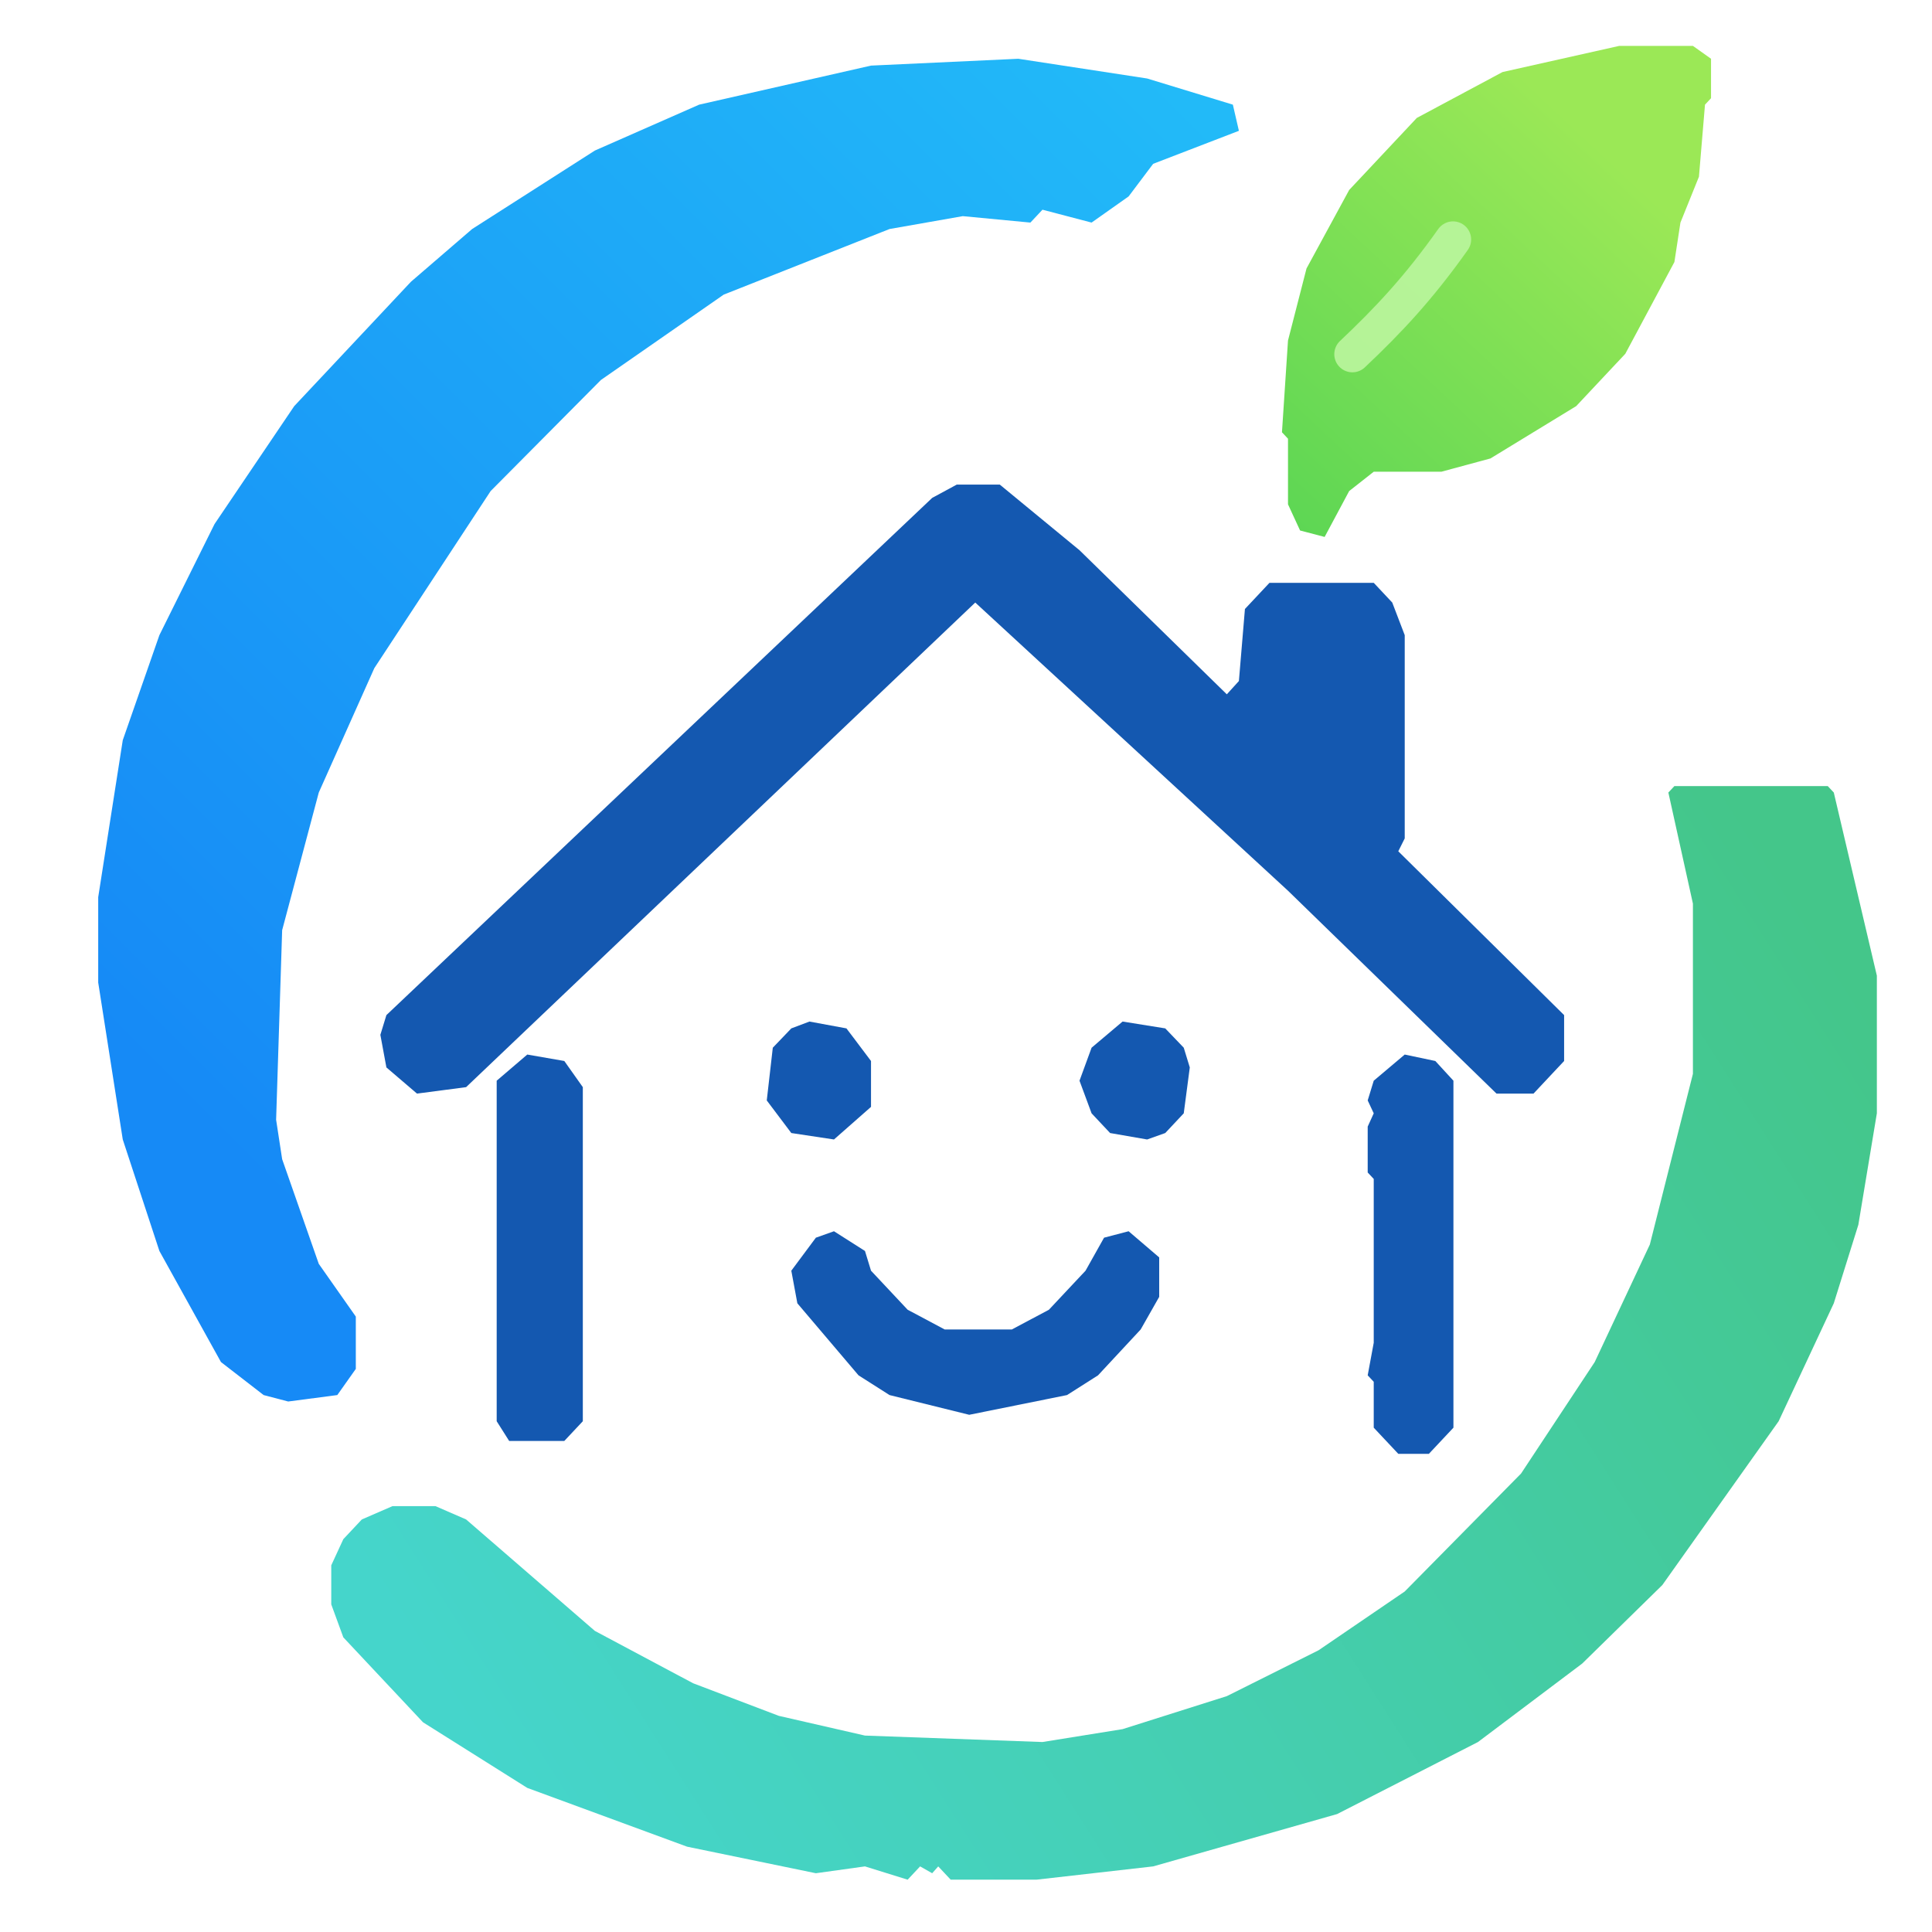
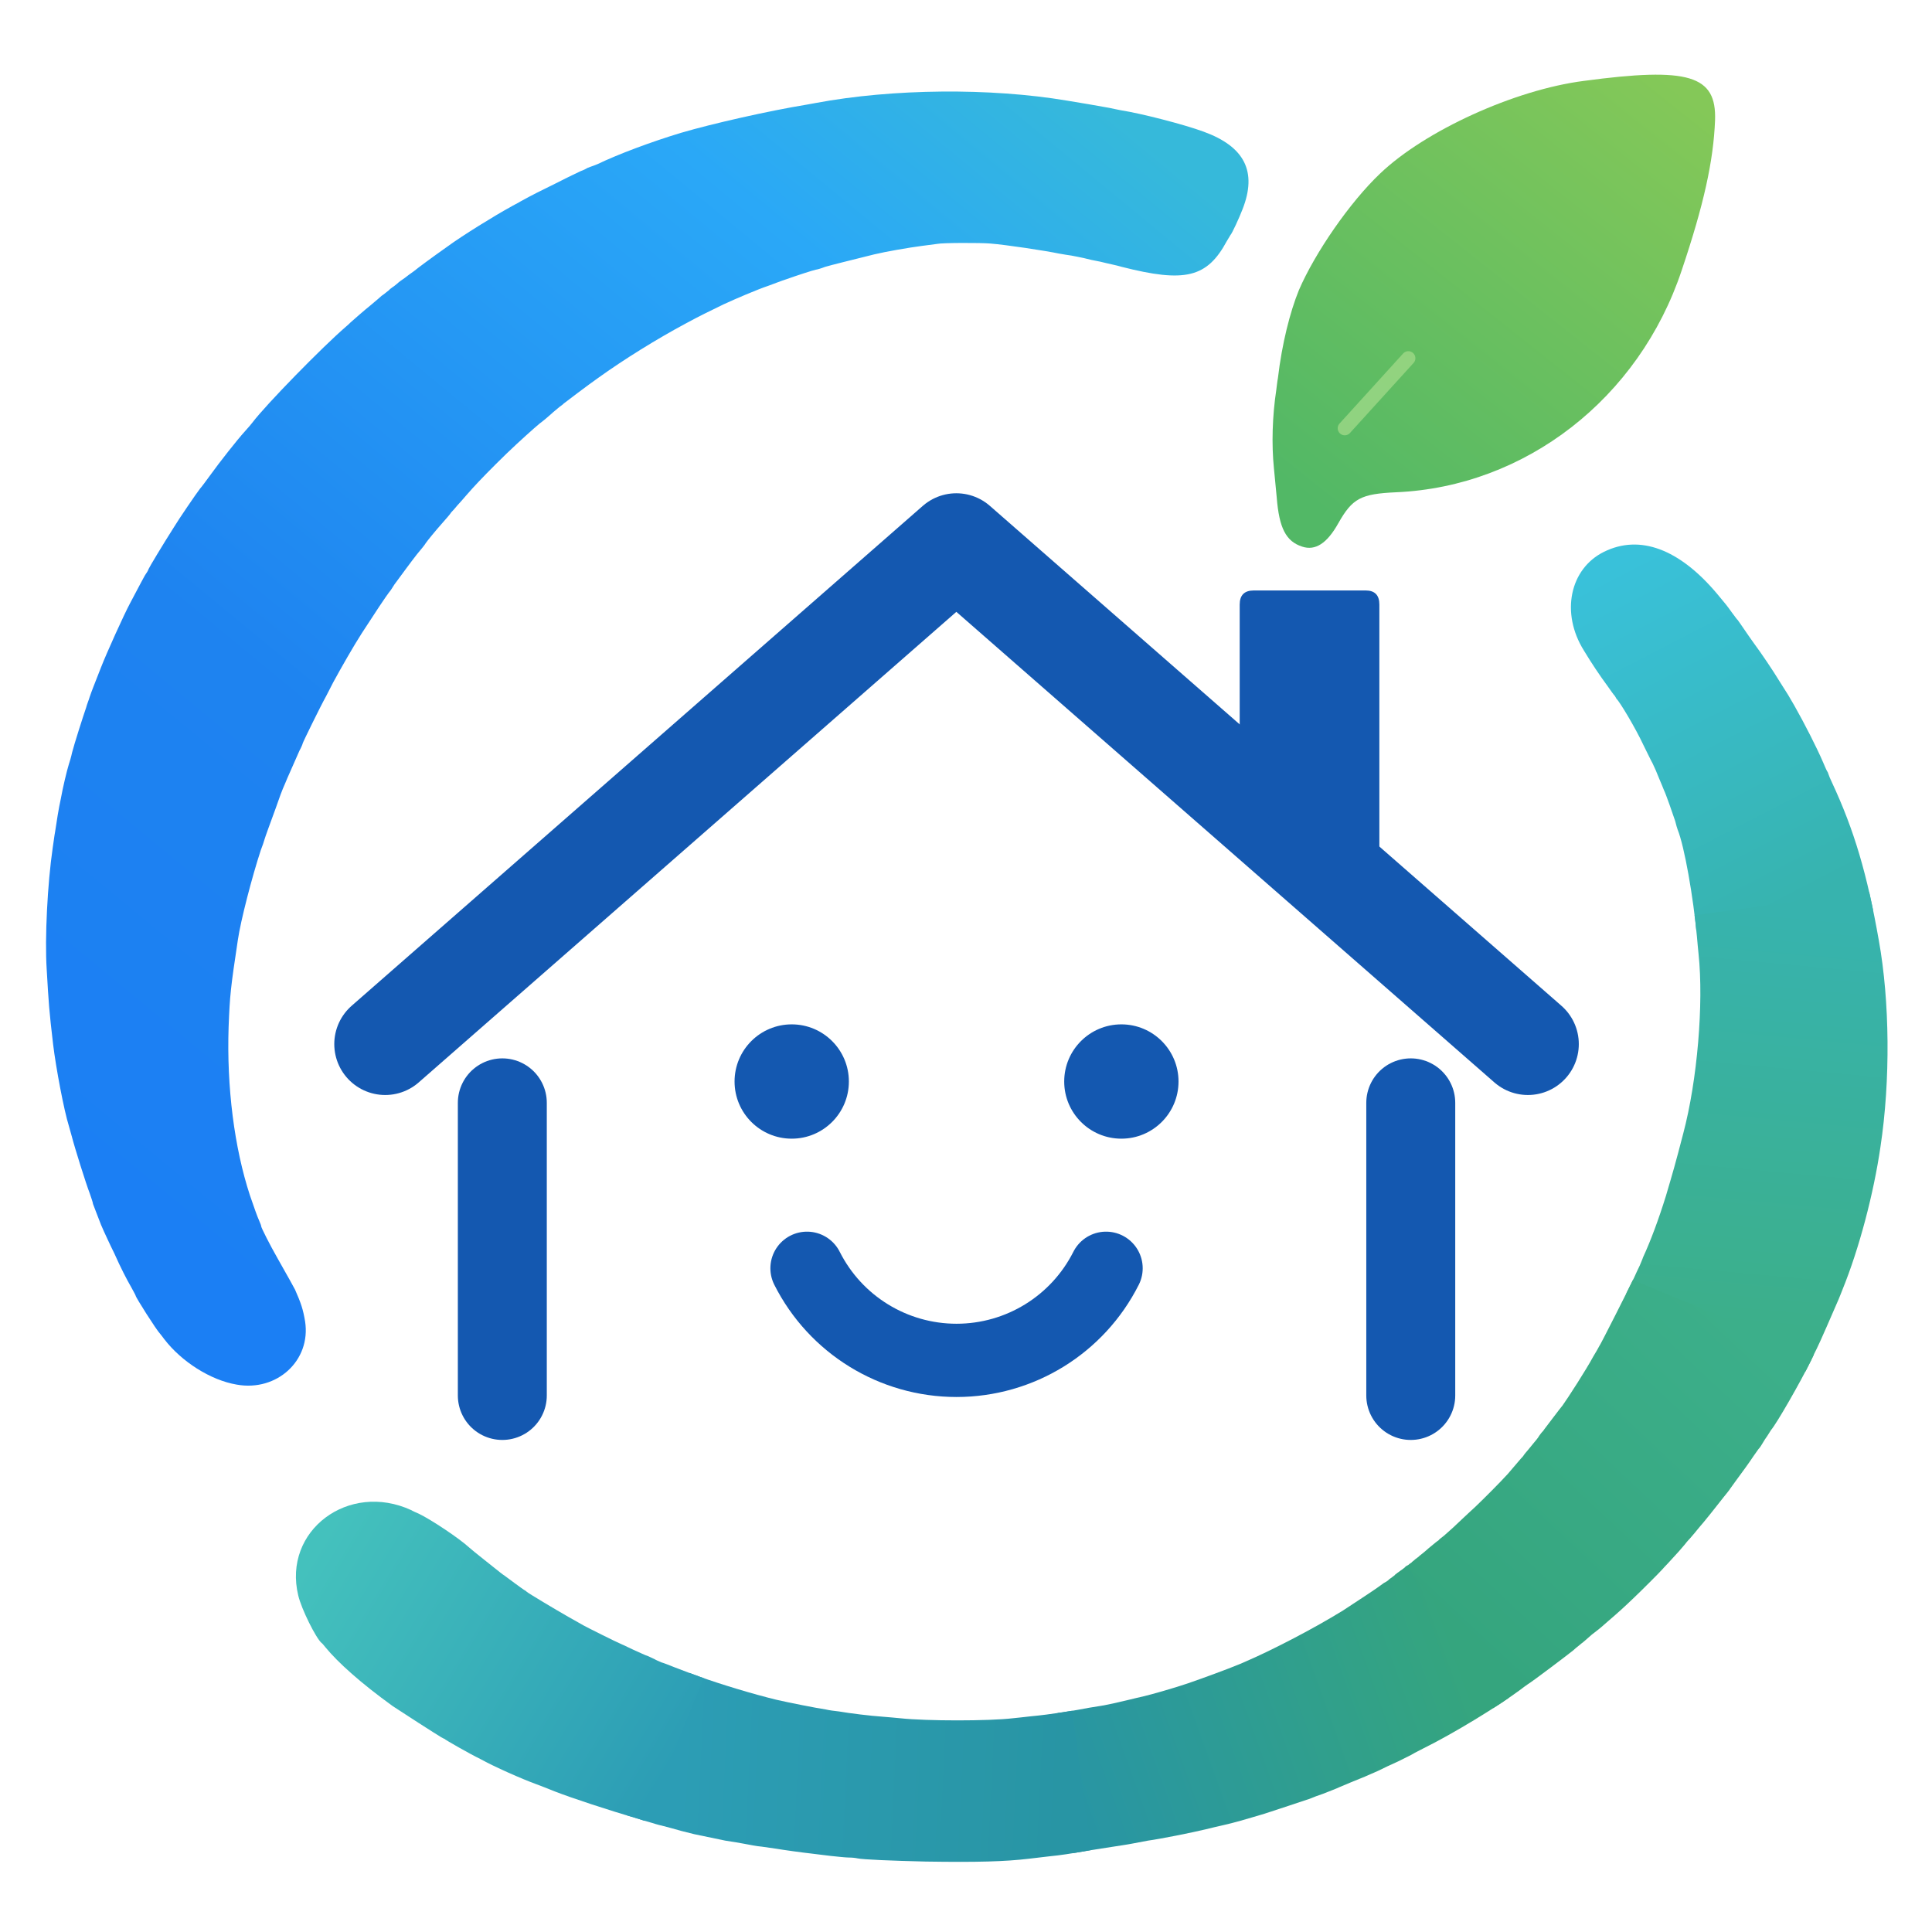
<svg xmlns="http://www.w3.org/2000/svg" viewBox="0 0 48 48" fill="none">
  <defs>
-     <linearGradient id="od-master-upper" x1="8" y1="31" x2="33" y2="6" gradientUnits="userSpaceOnUse">
-       <stop offset="0" stop-color="#168AF6" />
-       <stop offset="1" stop-color="#22BAF8" />
+     <linearGradient id="od-upper" gradientUnits="userSpaceOnUse" x1="6.53" y1="33.72" x2="30.24" y2="4.95">
+       <stop offset="0" stop-color="#1B7FF4" />
+       <stop offset="0.35" stop-color="#1E83F0" />
+       <stop offset="0.8" stop-color="#2AA8F7" />
+       <stop offset="1" stop-color="#36B9DA" />
    </linearGradient>
-     <linearGradient id="od-master-lower" x1="9" y1="39" x2="42" y2="18" gradientUnits="userSpaceOnUse">
-       <stop offset="0" stop-color="#45D5CB" />
-       <stop offset="1" stop-color="#44C68A" />
+     <linearGradient id="od-leaf" gradientUnits="userSpaceOnUse" x1="33.25" y1="13.01" x2="41.78" y2="2.26">
+       <stop offset="0" stop-color="#52B866" />
+       <stop offset="1" stop-color="#84C858" />
    </linearGradient>
-     <linearGradient id="od-master-leaf" x1="31.5" y1="13.6" x2="40.3" y2="4.2" gradientUnits="userSpaceOnUse">
-       <stop offset="0" stop-color="#59D554" />
-       <stop offset="1" stop-color="#9BE856" />
+     <clipPath id="od-lw0">
+       <path d="M 24.32 25.11 L 37.05 -3.83 L 49.36 5.82 L 50.62 7.57 L 51.75 9.39 L 52.76 11.3 L 53.63 13.26 L 54.37 15.28 L 54.97 17.35 L 55.42 19.45 L 55.73 21.58 Z" />
+     </clipPath>
+     <linearGradient id="od-lg0" gradientUnits="userSpaceOnUse" x1="39.89" y1="14.12" x2="44.31" y2="22.66">
+       <stop offset="0" stop-color="#39C1DA" />
+       <stop offset="1" stop-color="#37B3AE" />
    </linearGradient>
+     <clipPath id="od-lw1">
+       <path d="M 24.32 25.11 L 55.65 20.93 L 55.87 23.07 L 55.93 25.22 L 55.85 27.37 L 55.62 29.51 L 55.25 31.63 L 54.74 33.71 L 54.08 35.76 L 53.29 37.76 Z" />
+     </clipPath>
+     <linearGradient id="od-lg1" gradientUnits="userSpaceOnUse" x1="44.31" y1="22.66" x2="43.36" y2="32.93">
+       <stop offset="0" stop-color="#37B3AE" />
+       <stop offset="1" stop-color="#3CAF8A" />
+     </linearGradient>
+     <clipPath id="od-lw2">
+       <path d="M 24.32 25.11 L 53.55 37.15 L 52.66 39.11 L 51.64 41.01 L 50.5 42.83 L 49.23 44.57 L 47.85 46.22 L 46.36 47.77 L 44.76 49.22 L 43.08 50.55 Z" />
+     </clipPath>
+     <linearGradient id="od-lg2" gradientUnits="userSpaceOnUse" x1="43.36" y1="32.93" x2="36.09" y2="40.68">
+       <stop offset="0" stop-color="#3CAF8A" />
+       <stop offset="1" stop-color="#35A57E" />
+     </linearGradient>
+     <clipPath id="od-lw3">
+       <path d="M 24.32 25.11 L 43.61 50.15 L 41.86 51.41 L 40.03 52.54 L 38.13 53.55 L 36.16 54.42 L 34.14 55.16 L 32.07 55.76 L 29.97 56.21 L 27.84 56.52 Z" />
+     </clipPath>
+     <linearGradient id="od-lg3" gradientUnits="userSpaceOnUse" x1="36.09" y1="40.68" x2="26.45" y2="44.15">
+       <stop offset="0" stop-color="#35A57E" />
+       <stop offset="1" stop-color="#2895A4" />
+     </linearGradient>
+     <clipPath id="od-lw4">
+       <path d="M 24.32 25.11 L 28.5 56.44 L 26.36 56.66 L 24.21 56.72 L 22.06 56.64 L 19.92 56.41 L 17.8 56.04 L 15.71 55.53 L 13.66 54.87 L 11.66 54.08 Z" />
+     </clipPath>
+     <linearGradient id="od-lg4" gradientUnits="userSpaceOnUse" x1="26.45" y1="44.15" x2="16.81" y2="43.68">
+       <stop offset="0" stop-color="#2895A4" />
+       <stop offset="1" stop-color="#2C9DB5" />
+     </linearGradient>
+     <clipPath id="od-lw5">
+       <path d="M 24.32 25.11 L 12.27 54.34 L 10.31 53.45 L 8.41 52.43 L 6.59 51.29 L 4.85 50.02 L 3.2 48.64 L 1.65 47.15 L 0.2 45.55 L -1.13 43.87 L -7.01 29.37 Z" />
+     </clipPath>
+     <linearGradient id="od-lg5" gradientUnits="userSpaceOnUse" x1="16.81" y1="43.68" x2="7.96" y2="38.31">
+       <stop offset="0" stop-color="#2C9DB5" />
+       <stop offset="1" stop-color="#44C1BD" />
+     </linearGradient>
+     <path id="od-lower" d="M 23.00 46.25 C 22.16 46.23 21.43 46.20 21.30 46.17 C 21.26 46.16 21.17 46.15 21.09 46.15 C 21.02 46.15 20.82 46.13 20.64 46.11 C 20.46 46.09 20.24 46.06 20.15 46.05 C 19.96 46.03 19.45 45.96 19.28 45.93 C 19.22 45.92 19.06 45.90 18.93 45.88 C 18.80 45.87 18.61 45.83 18.50 45.81 C 18.39 45.79 18.17 45.75 18.02 45.73 C 17.74 45.67 17.63 45.65 17.25 45.57 C 17.00 45.51 16.85 45.47 16.68 45.42 C 16.61 45.40 16.53 45.38 16.49 45.37 C 16.45 45.36 16.32 45.33 16.20 45.29 C 16.09 45.26 15.89 45.20 15.77 45.16 C 15.17 44.99 14.20 44.67 13.79 44.51 C 13.62 44.44 13.41 44.36 13.33 44.33 C 12.97 44.20 12.27 43.89 11.93 43.70 C 11.68 43.58 11.05 43.22 11.04 43.20 C 11.03 43.20 11.00 43.18 10.96 43.16 C 10.84 43.09 9.97 42.53 9.76 42.39 C 8.97 41.82 8.40 41.31 8.08 40.92 C 8.04 40.87 8.00 40.82 7.99 40.82 C 7.85 40.70 7.49 39.98 7.41 39.64 C 7.02 38.03 8.66 36.80 10.22 37.52 C 10.25 37.54 10.34 37.58 10.41 37.61 C 10.72 37.76 11.41 38.22 11.66 38.45 C 11.71 38.50 12.33 38.99 12.43 39.07 C 12.47 39.10 12.52 39.14 12.54 39.15 C 12.62 39.21 12.97 39.47 13.02 39.50 C 13.06 39.52 13.09 39.55 13.09 39.55 C 13.12 39.58 13.82 40.00 14.12 40.17 C 14.31 40.28 14.48 40.37 14.51 40.39 C 14.58 40.43 15.34 40.81 15.42 40.84 C 15.46 40.86 15.60 40.92 15.74 40.99 C 15.88 41.05 16.04 41.13 16.11 41.15 C 16.17 41.18 16.24 41.21 16.26 41.22 C 16.29 41.24 16.36 41.27 16.43 41.30 C 16.50 41.32 16.65 41.38 16.75 41.42 C 17.09 41.55 17.17 41.58 17.39 41.66 C 17.89 41.84 18.71 42.09 19.29 42.23 C 19.59 42.30 20.30 42.44 20.51 42.47 C 20.59 42.49 20.74 42.51 20.84 42.52 C 21.13 42.57 21.63 42.63 21.92 42.65 C 22.06 42.66 22.26 42.68 22.37 42.69 C 23.02 42.76 24.57 42.76 25.16 42.69 C 25.25 42.68 25.46 42.66 25.62 42.64 C 26.07 42.60 26.76 42.49 27.05 42.43 C 27.11 42.42 27.24 42.40 27.36 42.38 C 27.59 42.34 27.71 42.31 28.05 42.23 C 28.18 42.20 28.33 42.16 28.39 42.15 C 28.61 42.10 29.23 41.92 29.52 41.82 C 29.90 41.69 30.57 41.44 30.71 41.38 C 30.74 41.37 30.86 41.32 30.97 41.27 C 31.62 40.99 32.66 40.45 33.37 40.01 C 33.68 39.81 34.25 39.43 34.27 39.41 C 34.28 39.40 34.33 39.37 34.38 39.33 C 34.44 39.30 34.50 39.26 34.51 39.24 C 34.53 39.23 34.62 39.16 34.72 39.08 C 34.82 39.01 34.90 38.95 34.91 38.94 C 34.91 38.93 34.95 38.90 34.99 38.88 C 35.02 38.85 35.06 38.83 35.07 38.82 C 35.07 38.81 35.12 38.78 35.16 38.74 C 35.21 38.70 35.26 38.67 35.26 38.66 C 35.27 38.65 35.38 38.57 35.50 38.46 C 35.62 38.36 35.73 38.27 35.74 38.27 C 35.74 38.26 35.80 38.21 35.88 38.15 C 36.02 38.03 36.15 37.91 36.38 37.69 C 36.47 37.61 36.59 37.49 36.65 37.44 C 36.85 37.25 37.27 36.83 37.46 36.62 C 37.65 36.40 37.79 36.23 37.84 36.18 C 37.86 36.15 37.88 36.12 37.89 36.11 C 37.90 36.10 38.05 35.92 38.13 35.82 C 38.15 35.80 38.18 35.76 38.21 35.72 C 38.26 35.64 38.30 35.59 38.34 35.55 C 38.35 35.53 38.46 35.39 38.58 35.23 C 38.70 35.07 38.81 34.93 38.82 34.92 C 38.95 34.74 39.42 34.01 39.58 33.71 C 39.66 33.58 39.72 33.47 39.73 33.45 C 39.76 33.42 40.48 31.99 40.60 31.74 C 40.64 31.65 40.70 31.52 40.74 31.44 C 40.77 31.36 40.81 31.28 40.82 31.24 C 41.01 30.83 41.21 30.29 41.39 29.71 C 41.57 29.10 41.62 28.93 41.82 28.16 C 42.17 26.84 42.33 24.93 42.20 23.70 C 42.19 23.60 42.17 23.40 42.16 23.27 C 42.07 22.29 41.85 21.03 41.68 20.61 C 41.67 20.58 41.64 20.49 41.62 20.40 C 41.56 20.22 41.39 19.73 41.34 19.63 C 41.33 19.60 41.27 19.46 41.22 19.34 C 41.17 19.21 41.10 19.05 41.06 18.97 C 41.02 18.90 40.92 18.69 40.83 18.51 C 40.64 18.10 40.24 17.43 40.16 17.36 C 40.16 17.36 40.14 17.32 40.12 17.29 C 40.09 17.26 40.02 17.16 39.95 17.06 C 39.73 16.76 39.55 16.49 39.35 16.16 C 38.77 15.23 39.00 14.13 39.85 13.71 C 40.74 13.27 41.72 13.64 42.65 14.74 C 42.89 15.03 42.88 15.01 43.03 15.22 C 43.10 15.31 43.16 15.40 43.17 15.40 C 43.18 15.41 43.22 15.47 43.44 15.79 C 43.49 15.86 43.54 15.93 43.56 15.96 C 43.76 16.23 44.05 16.66 44.22 16.94 C 44.42 17.25 44.46 17.32 44.58 17.53 C 44.83 17.97 45.14 18.58 45.29 18.93 C 45.34 19.05 45.39 19.16 45.40 19.17 C 45.41 19.18 45.42 19.21 45.43 19.24 C 45.44 19.27 45.47 19.35 45.51 19.43 C 46.07 20.63 46.39 21.72 46.68 23.37 C 46.95 24.87 46.97 26.84 46.72 28.49 C 46.55 29.66 46.19 31.02 45.78 32.03 C 45.76 32.09 45.71 32.20 45.68 32.28 C 45.59 32.49 45.19 33.41 45.14 33.50 C 45.12 33.54 45.05 33.68 44.99 33.81 C 44.73 34.34 44.14 35.37 44.00 35.53 C 43.99 35.54 43.93 35.65 43.85 35.76 C 43.78 35.88 43.71 35.99 43.69 36.00 C 43.68 36.01 43.63 36.09 43.57 36.17 C 43.43 36.38 43.31 36.54 43.12 36.80 C 43.07 36.87 43.01 36.95 42.99 36.98 C 42.97 37.01 42.95 37.04 42.94 37.05 C 42.93 37.06 42.88 37.13 42.82 37.20 C 42.69 37.37 42.29 37.87 42.24 37.92 C 42.22 37.94 42.16 38.02 42.10 38.09 C 42.04 38.16 41.99 38.22 41.98 38.23 C 41.98 38.23 41.92 38.29 41.86 38.37 C 41.76 38.49 41.69 38.57 41.44 38.84 C 41.37 38.91 41.31 38.98 41.30 38.99 C 41.26 39.04 40.75 39.55 40.59 39.70 C 40.36 39.92 40.23 40.04 39.95 40.28 C 39.88 40.34 39.81 40.40 39.79 40.42 C 39.78 40.43 39.67 40.52 39.55 40.61 C 39.44 40.71 39.33 40.80 39.32 40.81 C 39.30 40.82 39.26 40.86 39.22 40.89 C 39.18 40.92 39.12 40.97 39.09 41.00 C 38.98 41.09 38.07 41.78 37.95 41.85 C 37.91 41.88 37.82 41.94 37.76 41.99 C 37.22 42.39 36.11 43.07 35.36 43.44 C 35.20 43.52 35.07 43.59 35.06 43.60 C 35.04 43.61 34.90 43.68 34.74 43.76 C 34.58 43.83 34.35 43.94 34.23 44.00 C 34.11 44.05 33.96 44.12 33.91 44.14 C 33.78 44.19 33.35 44.37 33.28 44.40 C 33.20 44.44 33.06 44.49 32.86 44.57 C 32.77 44.60 32.63 44.65 32.54 44.69 C 32.33 44.76 31.73 44.96 31.42 45.06 C 30.95 45.20 30.65 45.29 30.37 45.35 C 30.25 45.38 30.06 45.42 29.95 45.45 C 29.62 45.53 28.82 45.69 28.52 45.73 C 28.47 45.74 28.30 45.77 28.15 45.80 C 28.00 45.83 27.78 45.86 27.66 45.88 C 27.53 45.90 27.27 45.94 27.08 45.97 C 26.56 46.06 26.37 46.09 26.07 46.12 C 25.93 46.14 25.70 46.16 25.56 46.18 C 24.97 46.25 24.28 46.27 23.00 46.25 Z" />
  </defs>
-   <path d="M 30.63 2.60 L 28.50 1.95 L 25.30 1.46 L 21.64 1.63 L 17.37 2.60 L 14.78 3.74 L 11.73 5.69 L 10.21 7.00 L 7.31 10.09 L 5.33 13.02 L 3.96 15.78 L 3.05 18.39 L 2.44 22.29 L 2.44 24.41 L 3.05 28.31 L 3.96 31.08 L 5.49 33.84 L 6.55 34.66 L 7.16 34.82 L 8.38 34.66 L 8.84 34.01 L 8.84 32.71 L 7.92 31.40 L 7.01 28.80 L 6.86 27.82 L 7.01 23.11 L 7.92 19.69 L 9.30 16.60 L 12.19 12.20 L 14.93 9.44 L 17.98 7.32 L 22.10 5.69 L 23.92 5.37 L 25.60 5.53 L 25.90 5.21 L 27.12 5.53 L 28.04 4.88 L 28.65 4.07 L 30.78 3.25 Z" fill="url(#od-master-upper)" />
-   <path d="M 9.45 25.71 L 9.60 26.52 L 10.36 27.17 L 11.58 27.01 L 24.23 14.97 L 32.00 22.13 L 37.18 27.17 L 38.10 27.17 L 38.86 26.36 L 38.86 25.22 L 34.74 21.15 L 34.90 20.83 L 34.90 15.78 L 34.59 14.97 L 34.13 14.48 L 31.54 14.48 L 30.93 15.13 L 30.78 16.92 L 30.48 17.25 L 26.82 13.67 L 24.84 12.04 L 23.77 12.04 L 23.16 12.37 L 9.60 25.22 Z" fill="#1458B0" />
-   <path d="M 45.56 19.69 L 45.41 19.53 L 41.60 19.53 L 41.45 19.69 L 42.06 22.45 L 42.06 26.68 L 40.99 30.92 L 39.62 33.84 L 37.79 36.61 L 34.90 39.54 L 32.76 41.00 L 30.48 42.14 L 27.89 42.96 L 25.90 43.28 L 21.49 43.12 L 19.35 42.63 L 17.22 41.82 L 14.78 40.52 L 11.58 37.75 L 10.82 37.42 L 9.75 37.42 L 8.99 37.75 L 8.53 38.24 L 8.23 38.89 L 8.23 39.86 L 8.53 40.68 L 10.51 42.79 L 13.10 44.42 L 17.07 45.88 L 20.27 46.54 L 21.49 46.37 L 22.55 46.70 L 22.86 46.37 L 23.16 46.54 L 23.31 46.37 L 23.62 46.70 L 25.75 46.70 L 28.65 46.37 L 33.22 45.07 L 36.72 43.28 L 39.31 41.33 L 41.30 39.38 L 44.19 35.31 L 45.56 32.38 L 46.17 30.43 L 46.63 27.66 L 46.63 24.24 Z" fill="url(#od-master-lower)" />
-   <path d="M 42.06 1.14 L 40.23 1.14 L 37.33 1.79 L 35.20 2.93 L 33.52 4.72 L 32.46 6.67 L 32.00 8.46 L 31.85 10.74 L 32.00 10.90 L 32.00 12.53 L 32.30 13.18 L 32.91 13.34 L 33.52 12.20 L 34.13 11.72 L 35.81 11.72 L 37.03 11.39 L 39.16 10.09 L 40.38 8.79 L 41.60 6.51 L 41.75 5.53 L 42.21 4.39 L 42.36 2.60 L 42.51 2.44 L 42.51 1.46 Z" fill="url(#od-master-leaf)" />
-   <path d="M 33.60 8.80 C 34.50 7.95 35.25 7.15 36.10 5.95" stroke="#B8F49A" stroke-width="0.9" stroke-linecap="round" opacity="0.95" />
-   <path d="M 19.66 31.57 L 19.81 32.38 L 21.33 34.17 L 22.10 34.66 L 24.08 35.15 L 26.51 34.66 L 27.28 34.17 L 28.34 33.03 L 28.80 32.22 L 28.80 31.24 L 28.04 30.59 L 27.43 30.75 L 26.97 31.57 L 26.06 32.54 L 25.14 33.03 L 23.47 33.03 L 22.55 32.54 L 21.64 31.57 L 21.49 31.08 L 20.72 30.59 L 20.27 30.75 Z M 34.90 26.20 L 34.13 26.85 L 33.98 27.34 L 34.13 27.66 L 33.98 27.99 L 33.98 29.13 L 34.13 29.29 L 34.13 33.36 L 33.98 34.17 L 34.13 34.33 L 34.13 35.47 L 34.74 36.12 L 35.50 36.12 L 36.11 35.47 L 36.11 26.85 L 35.66 26.36 Z M 13.10 26.20 L 12.34 26.85 L 12.34 35.31 L 12.65 35.80 L 14.02 35.80 L 14.48 35.31 L 14.48 27.01 L 14.02 26.36 Z M 27.89 25.38 L 27.12 26.03 L 26.82 26.85 L 27.12 27.66 L 27.58 28.15 L 28.50 28.31 L 28.95 28.15 L 29.41 27.66 L 29.56 26.52 L 29.41 26.03 L 28.95 25.55 Z M 20.11 25.38 L 19.66 25.55 L 19.20 26.03 L 19.05 27.34 L 19.66 28.15 L 20.72 28.31 L 21.64 27.50 L 21.64 26.36 L 21.03 25.55 Z" fill="#1458B0" />
+   <path fill="url(#od-upper)" fill-rule="evenodd" d="M 5.88 34.40 C 5.23 34.29 4.51 33.83 4.08 33.27 C 4.04 33.22 4.00 33.16 3.98 33.14 C 3.89 33.05 3.37 32.23 3.37 32.19 C 3.37 32.18 3.32 32.09 3.26 31.98 C 3.15 31.79 3.00 31.50 2.84 31.14 C 2.72 30.90 2.60 30.63 2.58 30.59 C 2.57 30.57 2.54 30.50 2.51 30.43 C 2.45 30.27 2.33 29.97 2.31 29.91 C 2.31 29.88 2.27 29.77 2.23 29.65 C 2.14 29.42 1.86 28.53 1.78 28.22 C 1.75 28.11 1.72 28.00 1.71 27.97 C 1.59 27.59 1.39 26.53 1.32 25.95 C 1.22 25.10 1.21 24.94 1.16 24.08 C 1.11 23.31 1.18 21.95 1.31 21.06 C 1.33 20.94 1.35 20.76 1.37 20.66 C 1.40 20.45 1.46 20.07 1.51 19.85 C 1.56 19.57 1.66 19.15 1.71 18.99 C 1.73 18.93 1.77 18.80 1.79 18.70 C 1.84 18.50 2.07 17.78 2.14 17.58 C 2.16 17.50 2.21 17.38 2.23 17.31 C 2.28 17.16 2.37 16.94 2.42 16.81 C 2.44 16.76 2.48 16.66 2.51 16.58 C 2.65 16.22 3.08 15.27 3.23 14.99 C 3.26 14.93 3.42 14.63 3.50 14.48 C 3.55 14.39 3.60 14.29 3.63 14.25 C 3.66 14.21 3.69 14.15 3.69 14.14 C 3.71 14.09 4.04 13.54 4.32 13.10 C 4.44 12.90 4.87 12.27 4.97 12.14 C 5.00 12.11 5.11 11.96 5.22 11.81 C 5.45 11.49 5.89 10.93 6.09 10.71 C 6.17 10.62 6.25 10.53 6.27 10.50 C 6.61 10.05 8.01 8.62 8.59 8.12 C 8.64 8.08 8.69 8.03 8.71 8.01 C 8.80 7.93 9.05 7.71 9.20 7.59 C 9.39 7.43 9.45 7.38 9.48 7.35 C 9.50 7.34 9.55 7.30 9.60 7.26 C 9.64 7.23 9.69 7.19 9.69 7.18 C 9.70 7.18 9.74 7.14 9.79 7.11 C 9.84 7.07 9.89 7.03 9.91 7.01 C 9.92 7.00 9.99 6.95 10.05 6.91 C 10.11 6.86 10.21 6.79 10.28 6.74 C 10.39 6.65 10.70 6.42 11.11 6.13 C 11.49 5.85 12.32 5.34 12.67 5.15 C 12.75 5.10 12.88 5.04 12.94 5.00 C 13.23 4.84 13.43 4.74 13.86 4.53 C 14.11 4.40 14.37 4.28 14.43 4.25 C 14.49 4.23 14.57 4.19 14.60 4.17 C 14.64 4.16 14.67 4.14 14.68 4.14 C 14.69 4.14 14.76 4.11 14.84 4.08 C 15.36 3.83 16.19 3.52 16.92 3.30 C 17.70 3.07 19.12 2.75 20.04 2.60 C 20.10 2.59 20.20 2.57 20.26 2.56 C 22.18 2.20 24.61 2.18 26.51 2.50 C 26.63 2.52 26.88 2.56 27.05 2.59 C 27.23 2.62 27.45 2.66 27.56 2.68 C 27.66 2.70 27.79 2.73 27.85 2.74 C 28.36 2.82 29.41 3.09 29.90 3.27 C 30.92 3.64 31.24 4.26 30.87 5.20 C 30.79 5.41 30.61 5.80 30.57 5.84 C 30.56 5.86 30.52 5.92 30.48 5.99 C 29.99 6.90 29.44 7.03 27.87 6.63 C 27.74 6.59 27.57 6.56 27.33 6.50 C 27.21 6.48 27.03 6.44 26.92 6.41 C 26.82 6.39 26.68 6.36 26.62 6.35 C 26.55 6.34 26.42 6.32 26.31 6.30 C 25.98 6.23 24.99 6.08 24.60 6.05 C 24.36 6.03 23.41 6.03 23.28 6.06 C 23.21 6.07 23.04 6.09 22.90 6.11 C 22.59 6.15 22.01 6.25 21.72 6.32 C 21.08 6.48 20.67 6.58 20.50 6.63 C 20.40 6.67 20.29 6.70 20.27 6.70 C 20.21 6.71 19.75 6.86 19.53 6.94 C 19.43 6.97 19.23 7.05 19.09 7.10 C 18.82 7.19 18.26 7.43 17.98 7.56 C 17.55 7.77 17.44 7.82 17.05 8.03 C 16.32 8.42 15.50 8.93 14.86 9.39 C 14.63 9.55 14.01 10.02 14.00 10.03 C 14.00 10.04 13.95 10.07 13.90 10.11 C 13.82 10.18 13.74 10.24 13.70 10.28 C 13.69 10.29 13.62 10.35 13.55 10.41 C 13.48 10.47 13.41 10.52 13.41 10.52 C 13.40 10.53 13.34 10.58 13.27 10.64 C 13.01 10.87 12.68 11.17 12.33 11.52 C 11.98 11.87 11.79 12.07 11.59 12.30 C 11.51 12.39 11.41 12.51 11.36 12.56 C 11.32 12.61 11.25 12.69 11.21 12.73 C 11.18 12.78 11.09 12.88 11.02 12.96 C 10.79 13.22 10.63 13.42 10.58 13.49 C 10.56 13.53 10.46 13.65 10.36 13.77 C 10.21 13.96 10.00 14.25 9.80 14.52 C 9.77 14.57 9.73 14.63 9.71 14.66 C 9.58 14.82 9.31 15.24 8.99 15.73 C 8.79 16.04 8.47 16.60 8.28 16.95 C 8.23 17.05 8.15 17.20 8.10 17.30 C 7.96 17.55 7.52 18.45 7.52 18.47 C 7.52 18.48 7.49 18.56 7.44 18.65 C 7.37 18.81 7.18 19.24 7.14 19.33 C 7.13 19.35 7.11 19.40 7.09 19.45 C 7.00 19.65 6.94 19.82 6.85 20.08 C 6.71 20.46 6.59 20.79 6.57 20.86 C 6.56 20.90 6.52 21.02 6.48 21.12 C 6.26 21.79 5.98 22.87 5.91 23.35 C 5.73 24.54 5.71 24.73 5.68 25.51 C 5.63 27.01 5.82 28.51 6.21 29.70 C 6.32 30.02 6.39 30.22 6.44 30.33 C 6.47 30.40 6.49 30.45 6.49 30.47 C 6.49 30.50 6.70 30.92 6.90 31.27 C 7.17 31.75 7.29 31.96 7.33 32.04 C 7.48 32.38 7.53 32.53 7.58 32.83 C 7.73 33.80 6.88 34.58 5.88 34.40 Z" />
+   <g fill-rule="evenodd">
+     <use href="#od-lower" clip-path="url(#od-lw0)" fill="url(#od-lg0)" />
+     <use href="#od-lower" clip-path="url(#od-lw1)" fill="url(#od-lg1)" />
+     <use href="#od-lower" clip-path="url(#od-lw2)" fill="url(#od-lg2)" />
+     <use href="#od-lower" clip-path="url(#od-lw3)" fill="url(#od-lg3)" />
+     <use href="#od-lower" clip-path="url(#od-lw4)" fill="url(#od-lg4)" />
+     <use href="#od-lower" clip-path="url(#od-lw5)" fill="url(#od-lg5)" />
+   </g>
+   <path fill="url(#od-leaf)" fill-rule="evenodd" d="M 32.35 13.58 C 31.95 13.45 31.78 13.12 31.72 12.36 C 31.70 12.17 31.67 11.84 31.65 11.63 C 31.59 11.04 31.61 10.34 31.71 9.68 C 31.72 9.62 31.73 9.49 31.75 9.39 C 31.85 8.54 32.05 7.75 32.27 7.21 C 32.67 6.28 33.54 5.02 34.29 4.31 C 35.40 3.25 37.63 2.23 39.35 2.01 C 41.96 1.66 42.65 1.87 42.61 2.99 C 42.57 4.00 42.33 5.09 41.78 6.72 C 40.72 9.90 37.90 12.09 34.69 12.23 C 33.81 12.27 33.60 12.38 33.25 13.00 C 32.97 13.50 32.68 13.69 32.35 13.58 Z" />
+   <path stroke="#A6DD8C" stroke-width="0.35" stroke-linecap="round" opacity="0.7" d="M 33.41 10.64 L 34.99 8.9" />
+   <g stroke="#1458B0" stroke-linecap="round" stroke-linejoin="round" fill="none">
+     <path stroke-width="2.53" d="M 9.57 25.94 L 23.76 13.52 L 37.96 25.94" />
+     <path stroke-width="2.21" d="M 12.48 27.4 L 12.48 34.67 M 35.05 27.4 L 35.05 34.67" />
+     <path stroke-width="1.82" d="M 20.05 31.51 A 4.16 4.16 0 0 0 27.48 31.51" />
+   </g>
+   <path fill="#1458B0" d="M 30.8 15.02 Q 30.8 14.67 31.15 14.67 L 33.93 14.67 Q 34.27 14.67 34.27 15.02 L 34.27 22.72 L 30.8 19.67 Z" />
+   <g fill="#1458B0">
+     <circle cx="19.67" cy="26.87" r="1.42" />
+     <circle cx="27.86" cy="26.87" r="1.42" />
+   </g>
</svg>
